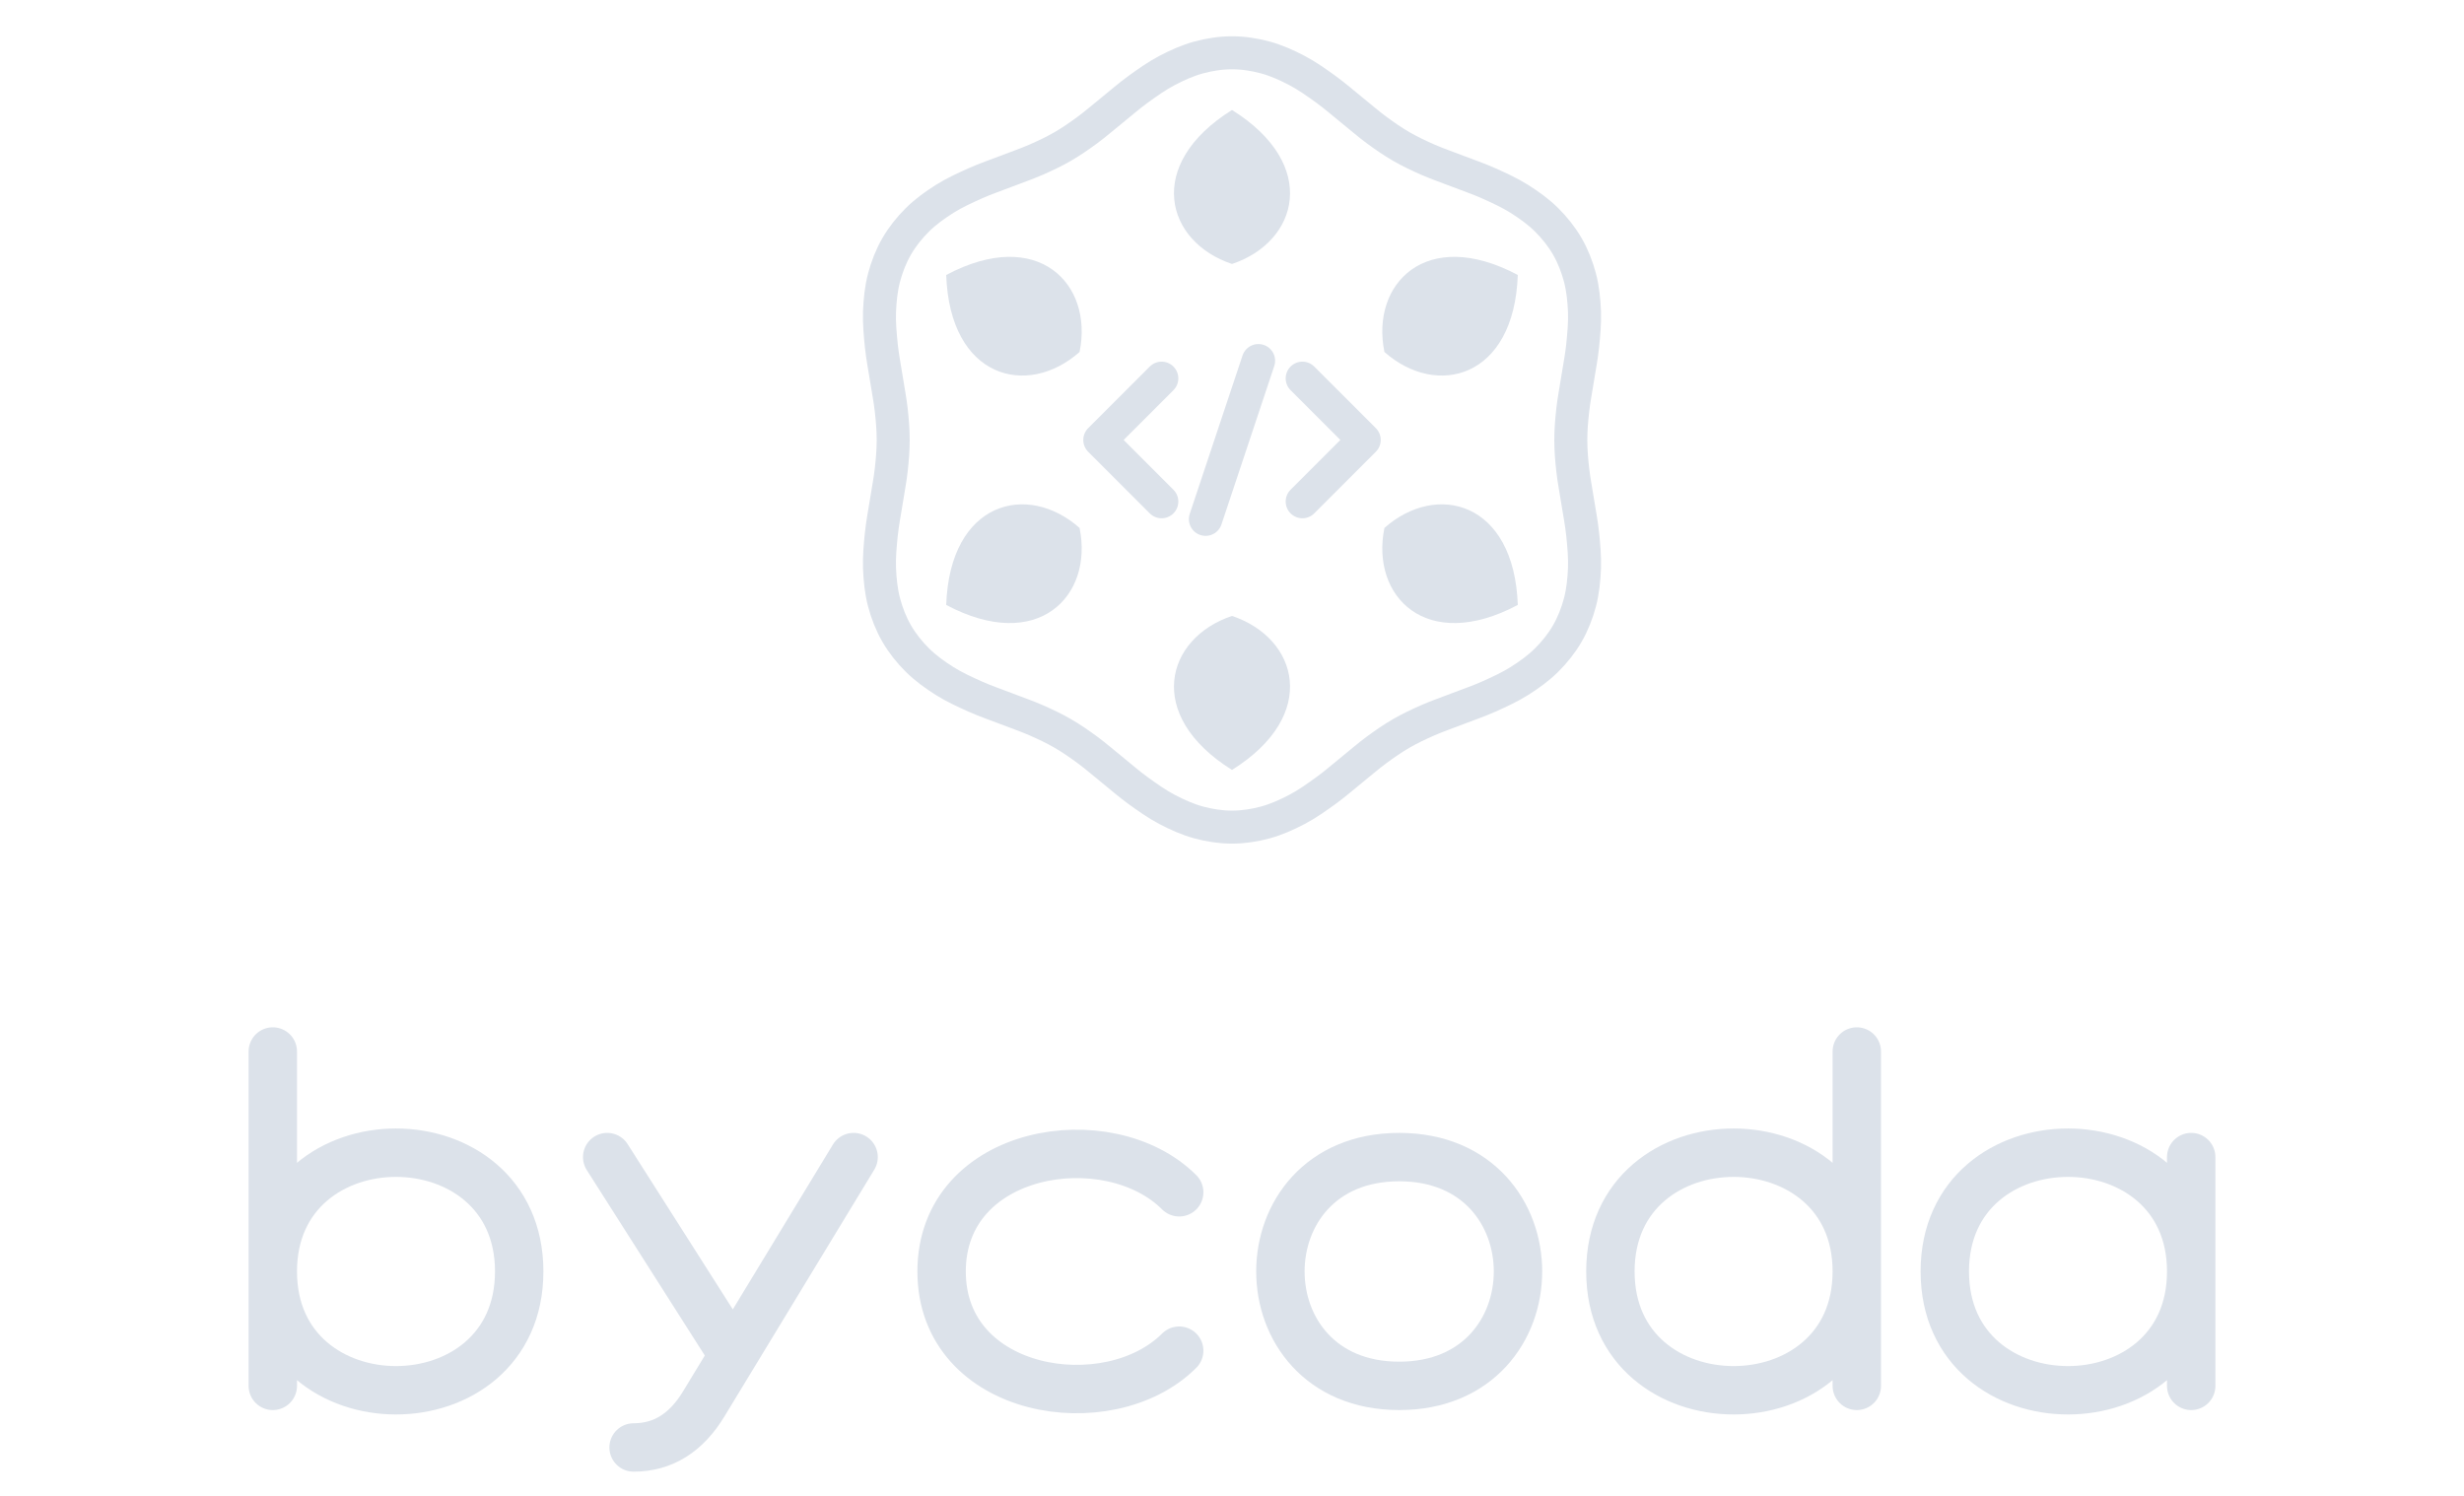
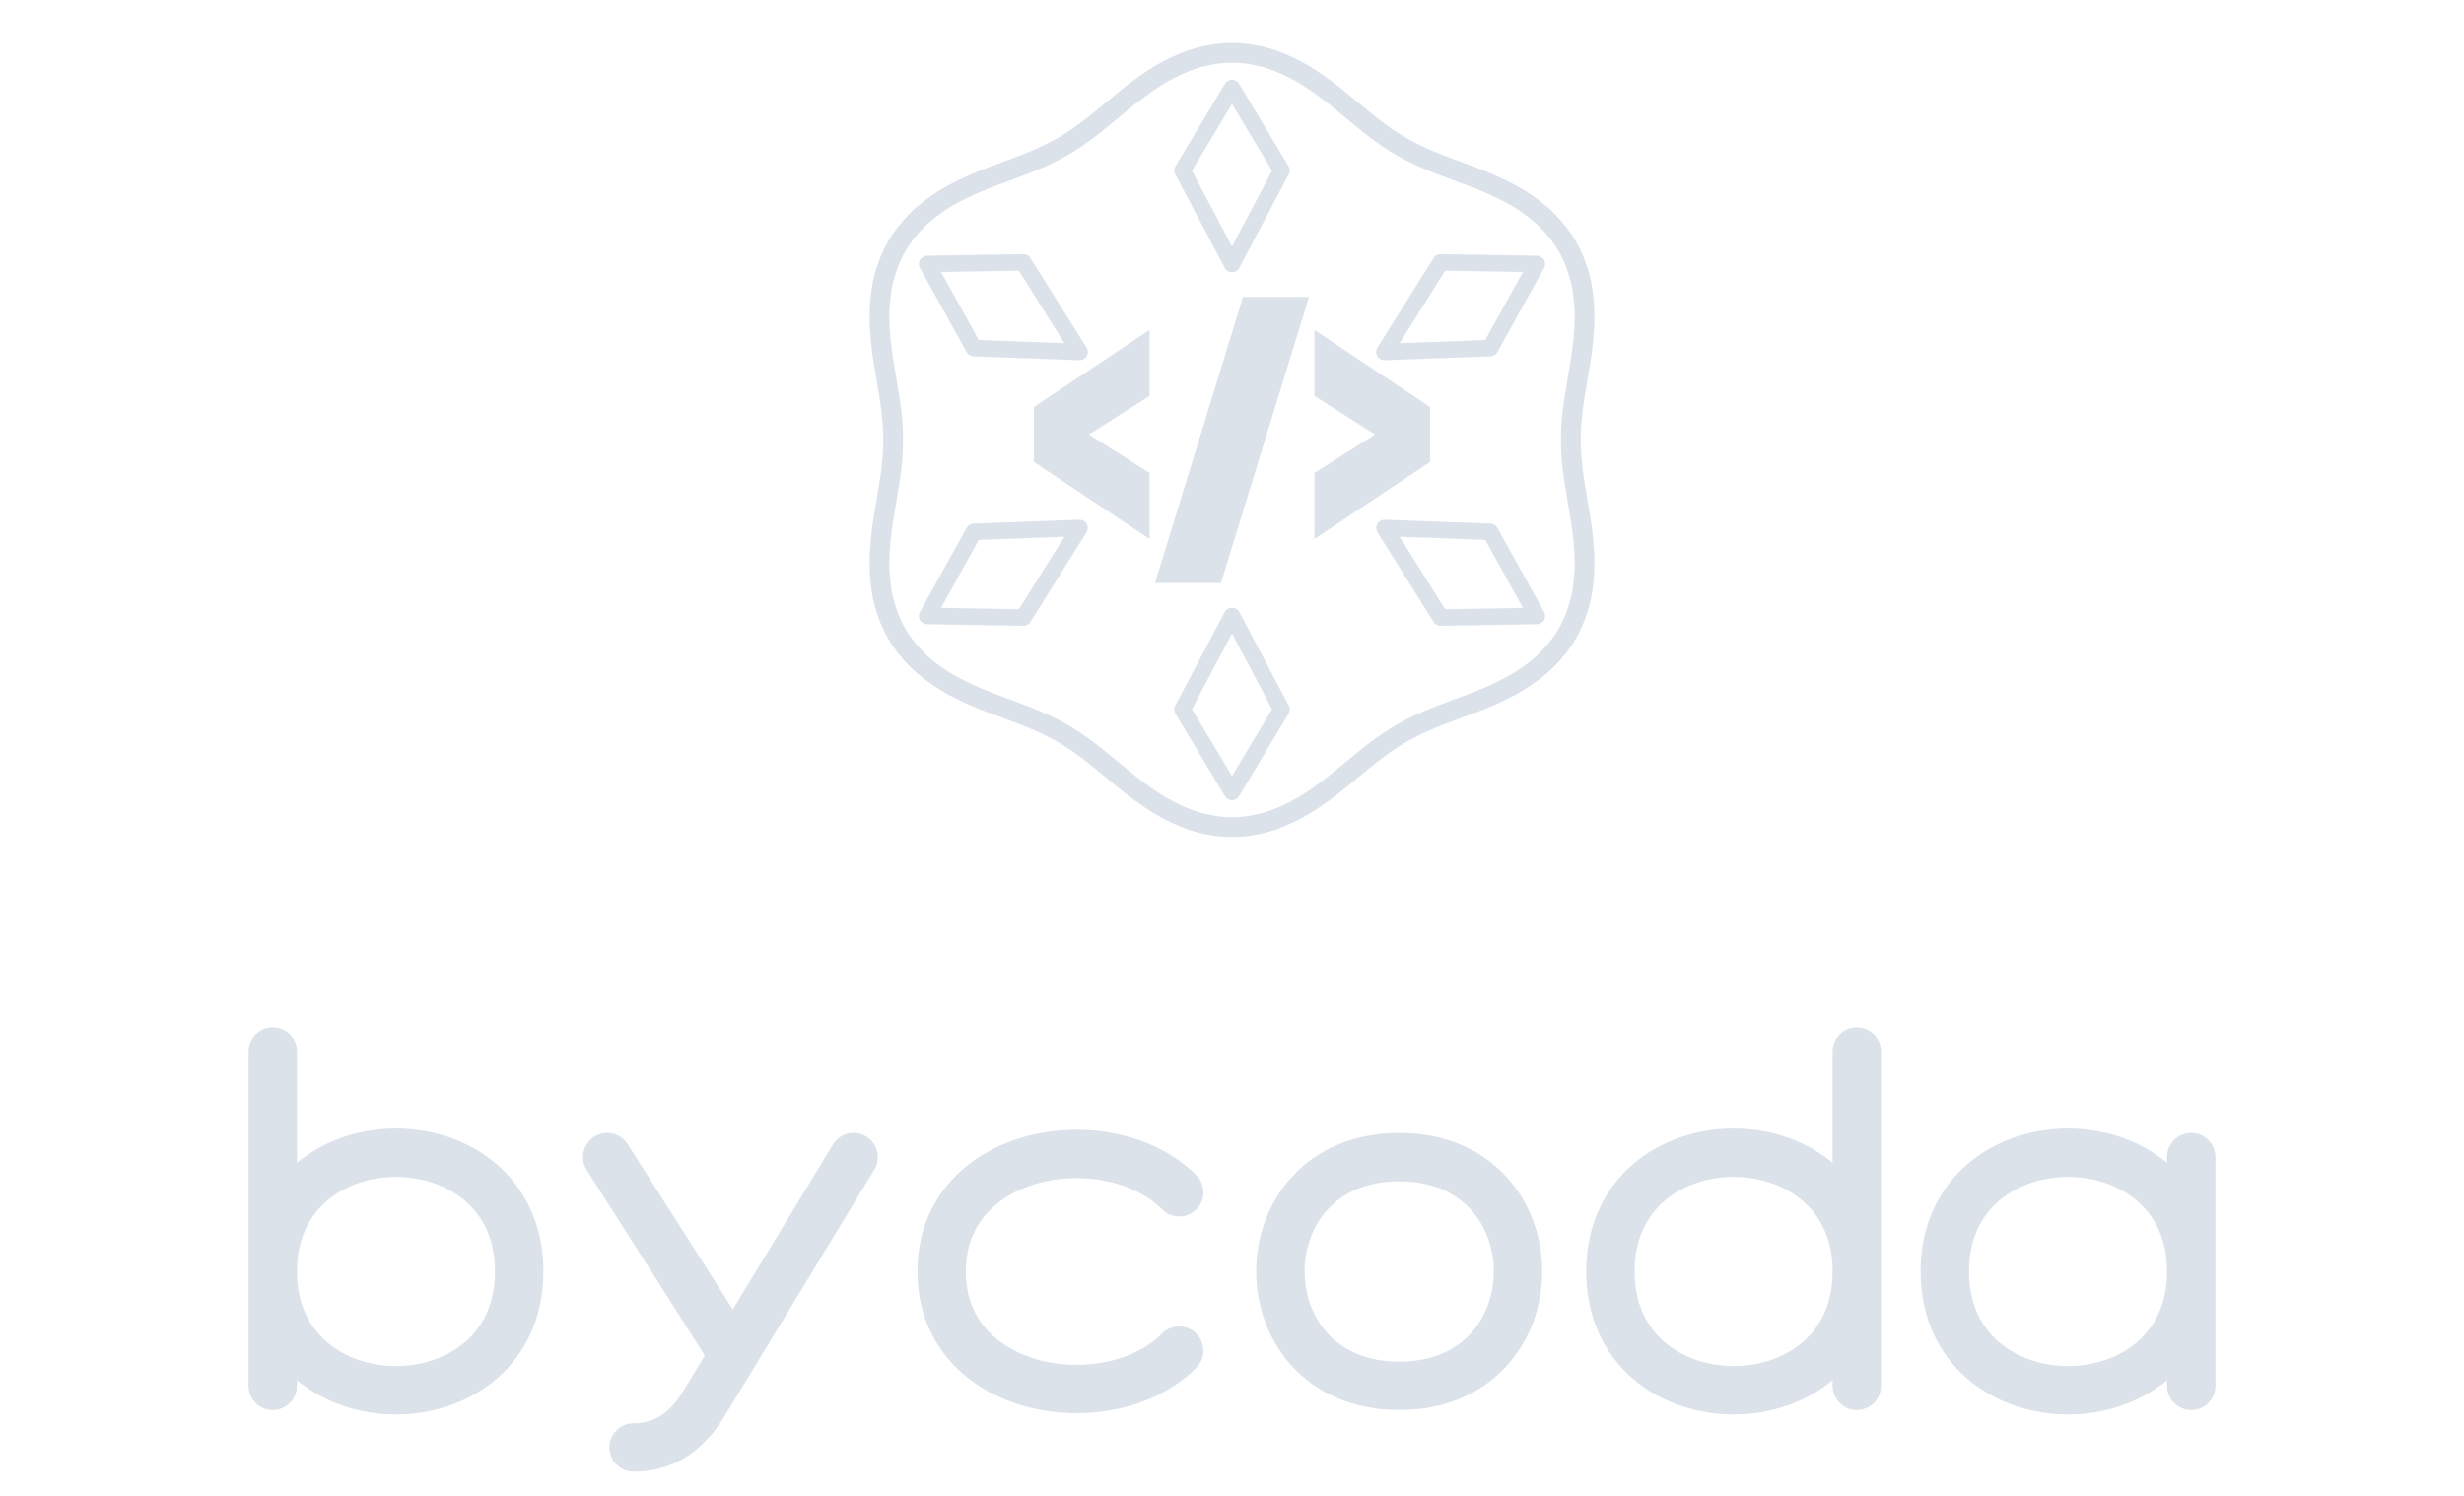
<svg xmlns="http://www.w3.org/2000/svg" width="280" height="170" viewBox="0 0 280 170" role="img" aria-label="bycoda">
  <g transform="translate(90 0) scale(1.25)">
    <g fill="none" stroke="#DCE2EA" stroke-linecap="round" stroke-linejoin="round">
-       <path d="M40.000 4.800C41.014 4.800 42.055 4.958 43.042 5.228C44.029 5.497 45.005 5.935 45.921 6.418C46.838 6.901 47.710 7.523 48.541 8.124C49.373 8.725 50.144 9.408 50.910 10.024C51.677 10.639 52.393 11.268 53.141 11.819C53.889 12.369 54.618 12.875 55.400 13.326C56.182 13.778 56.984 14.156 57.835 14.529C58.686 14.901 59.588 15.207 60.505 15.563C61.421 15.919 62.398 16.246 63.335 16.665C64.271 17.085 65.246 17.529 66.122 18.081C66.998 18.633 67.866 19.259 68.593 19.979C69.320 20.699 69.977 21.522 70.484 22.400C70.991 23.278 71.375 24.259 71.635 25.248C71.895 26.238 72.003 27.302 72.044 28.337C72.084 29.372 71.980 30.438 71.876 31.459C71.771 32.480 71.565 33.489 71.415 34.461C71.266 35.432 71.079 36.367 70.976 37.290C70.874 38.213 70.800 39.097 70.800 40.000C70.800 40.903 70.874 41.787 70.976 42.710C71.079 43.633 71.266 44.568 71.415 45.539C71.565 46.511 71.771 47.520 71.876 48.541C71.980 49.562 72.084 50.628 72.044 51.663C72.003 52.698 71.895 53.762 71.635 54.752C71.375 55.741 70.991 56.722 70.484 57.600C69.977 58.478 69.320 59.301 68.593 60.021C67.866 60.741 66.998 61.367 66.122 61.919C65.246 62.471 64.271 62.915 63.335 63.335C62.398 63.754 61.421 64.081 60.505 64.437C59.588 64.793 58.686 65.099 57.835 65.471C56.984 65.844 56.182 66.222 55.400 66.674C54.618 67.125 53.889 67.631 53.141 68.181C52.393 68.732 51.677 69.361 50.910 69.976C50.144 70.592 49.373 71.275 48.541 71.876C47.710 72.477 46.838 73.099 45.921 73.582C45.005 74.065 44.029 74.503 43.042 74.772C42.055 75.042 41.014 75.200 40.000 75.200C38.986 75.200 37.945 75.042 36.958 74.772C35.971 74.503 34.995 74.065 34.079 73.582C33.162 73.099 32.290 72.477 31.459 71.876C30.627 71.275 29.856 70.592 29.090 69.976C28.323 69.361 27.607 68.732 26.859 68.181C26.111 67.631 25.382 67.125 24.600 66.674C23.818 66.222 23.016 65.844 22.165 65.471C21.314 65.099 20.412 64.793 19.495 64.437C18.579 64.081 17.602 63.754 16.665 63.335C15.729 62.915 14.754 62.471 13.878 61.919C13.002 61.367 12.134 60.741 11.407 60.021C10.680 59.301 10.023 58.478 9.516 57.600C9.009 56.722 8.625 55.741 8.365 54.752C8.105 53.762 7.997 52.698 7.956 51.663C7.916 50.628 8.020 49.562 8.124 48.541C8.229 47.520 8.435 46.511 8.585 45.539C8.734 44.568 8.921 43.633 9.024 42.710C9.126 41.787 9.200 40.903 9.200 40.000C9.200 39.097 9.126 38.213 9.024 37.290C8.921 36.367 8.734 35.432 8.585 34.461C8.435 33.489 8.229 32.480 8.124 31.459C8.020 30.438 7.916 29.372 7.956 28.337C7.997 27.302 8.105 26.238 8.365 25.248C8.625 24.259 9.009 23.278 9.516 22.400C10.023 21.522 10.680 20.699 11.407 19.979C12.134 19.259 13.002 18.633 13.878 18.081C14.754 17.529 15.729 17.085 16.665 16.665C17.602 16.246 18.579 15.919 19.495 15.563C20.412 15.207 21.314 14.901 22.165 14.529C23.016 14.156 23.818 13.778 24.600 13.326C25.382 12.875 26.111 12.369 26.859 11.819C27.607 11.268 28.323 10.639 29.090 10.024C29.856 9.408 30.627 8.725 31.459 8.124C32.290 7.523 33.162 6.901 34.079 6.418C34.995 5.935 35.971 5.497 36.958 5.228C37.945 4.958 38.986 4.800 40.000 4.800Z" stroke-width="3" />
-       <path transform="rotate(0 40 40)" fill="#DCE2EA" stroke="none" d="M40 10C32 15 34 22 40 24C46 22 48 15 40 10Z" />
-       <path transform="rotate(60 40 40)" fill="#DCE2EA" stroke="none" d="M40 10C32 15 34 22 40 24C46 22 48 15 40 10Z" />
-       <path transform="rotate(120 40 40)" fill="#DCE2EA" stroke="none" d="M40 10C32 15 34 22 40 24C46 22 48 15 40 10Z" />
-       <path transform="rotate(180 40 40)" fill="#DCE2EA" stroke="none" d="M40 10C32 15 34 22 40 24C46 22 48 15 40 10Z" />
-       <path transform="rotate(240 40 40)" fill="#DCE2EA" stroke="none" d="M40 10C32 15 34 22 40 24C46 22 48 15 40 10Z" />
-       <path transform="rotate(300 40 40)" fill="#DCE2EA" stroke="none" d="M40 10C32 15 34 22 40 24C46 22 48 15 40 10Z" />
-       <path transform="translate(8 8) scale(.8)" stroke-width="3.8" d="M32 33l-7 7 7 7M48 33l7 7-7 7M43 31l-6 18" />
+       <path d="M40.000 4.800C41.014 4.800 42.055 4.958 43.042 5.228C44.029 5.497 45.005 5.935 45.921 6.418C46.838 6.901 47.710 7.523 48.541 8.124C49.373 8.725 50.144 9.408 50.910 10.024C51.677 10.639 52.393 11.268 53.141 11.819C53.889 12.369 54.618 12.875 55.400 13.326C56.182 13.778 56.984 14.156 57.835 14.529C58.686 14.901 59.588 15.207 60.505 15.563C61.421 15.919 62.398 16.246 63.335 16.665C64.271 17.085 65.246 17.529 66.122 18.081C66.998 18.633 67.866 19.259 68.593 19.979C69.320 20.699 69.977 21.522 70.484 22.400C70.991 23.278 71.375 24.259 71.635 25.248C71.895 26.238 72.003 27.302 72.044 28.337C72.084 29.372 71.980 30.438 71.876 31.459C71.771 32.480 71.565 33.489 71.415 34.461C71.266 35.432 71.079 36.367 70.976 37.290C70.874 38.213 70.800 39.097 70.800 40.000C70.800 40.903 70.874 41.787 70.976 42.710C71.079 43.633 71.266 44.568 71.415 45.539C71.565 46.511 71.771 47.520 71.876 48.541C71.980 49.562 72.084 50.628 72.044 51.663C72.003 52.698 71.895 53.762 71.635 54.752C71.375 55.741 70.991 56.722 70.484 57.600C69.977 58.478 69.320 59.301 68.593 60.021C67.866 60.741 66.998 61.367 66.122 61.919C65.246 62.471 64.271 62.915 63.335 63.335C62.398 63.754 61.421 64.081 60.505 64.437C59.588 64.793 58.686 65.099 57.835 65.471C56.984 65.844 56.182 66.222 55.400 66.674C54.618 67.125 53.889 67.631 53.141 68.181C52.393 68.732 51.677 69.361 50.910 69.976C50.144 70.592 49.373 71.275 48.541 71.876C47.710 72.477 46.838 73.099 45.921 73.582C45.005 74.065 44.029 74.503 43.042 74.772C42.055 75.042 41.014 75.200 40.000 75.200C38.986 75.200 37.945 75.042 36.958 74.772C35.971 74.503 34.995 74.065 34.079 73.582C33.162 73.099 32.290 72.477 31.459 71.876C30.627 71.275 29.856 70.592 29.090 69.976C28.323 69.361 27.607 68.732 26.859 68.181C26.111 67.631 25.382 67.125 24.600 66.674C23.818 66.222 23.016 65.844 22.165 65.471C21.314 65.099 20.412 64.793 19.495 64.437C18.579 64.081 17.602 63.754 16.665 63.335C15.729 62.915 14.754 62.471 13.878 61.919C13.002 61.367 12.134 60.741 11.407 60.021C10.680 59.301 10.023 58.478 9.516 57.600C9.009 56.722 8.625 55.741 8.365 54.752C8.105 53.762 7.997 52.698 7.956 51.663C7.916 50.628 8.020 49.562 8.124 48.541C8.229 47.520 8.435 46.511 8.585 45.539C8.734 44.568 8.921 43.633 9.024 42.710C9.126 41.787 9.200 40.903 9.200 40.000C9.200 39.097 9.126 38.213 9.024 37.290C8.921 36.367 8.734 35.432 8.585 34.461C8.435 33.489 8.229 32.480 8.124 31.459C8.020 30.438 7.916 29.372 7.956 28.337C7.997 27.302 8.105 26.238 8.365 25.248C8.625 24.259 9.009 23.278 9.516 22.400C10.023 21.522 10.680 20.699 11.407 19.979C12.134 19.259 13.002 18.633 13.878 18.081C14.754 17.529 15.729 17.085 16.665 16.665C17.602 16.246 18.579 15.919 19.495 15.563C20.412 15.207 21.314 14.901 22.165 14.529C23.016 14.156 23.818 13.778 24.600 13.326C25.382 12.875 26.111 12.369 26.859 11.819C27.607 11.268 28.323 10.639 29.090 10.024C29.856 9.408 30.627 8.725 31.459 8.124C32.290 7.523 33.162 6.901 34.079 6.418C34.995 5.935 35.971 5.497 36.958 5.228C37.945 4.958 38.986 4.800 40.000 4.800Z" stroke-width="1.8" />
+       <path data-tea-drop="0" transform="rotate(0 40 40)" stroke-width="1.5" d="M40 8L44.5 15.5L40 24L35.5 15.5Z" />
+       <path data-tea-drop="1" transform="rotate(60 40 40)" stroke-width="1.5" d="M40 8L44.5 15.5L40 24L35.5 15.5Z" />
+       <path data-tea-drop="2" transform="rotate(120 40 40)" stroke-width="1.5" d="M40 8L44.5 15.5L40 24L35.5 15.5Z" />
+       <path data-tea-drop="3" transform="rotate(180 40 40)" stroke-width="1.5" d="M40 8L44.5 15.5L40 24L35.5 15.5Z" />
+       <path data-tea-drop="4" transform="rotate(240 40 40)" stroke-width="1.5" d="M40 8L44.5 15.5L40 24L35.5 15.5Z" />
+       <path data-tea-drop="5" transform="rotate(300 40 40)" stroke-width="1.5" d="M40 8L44.5 15.5L40 24L35.5 15.5Z" />
+       <path fill="#DCE2EA" stroke="none" d="M32.5 30L22 37V42L32.5 49V43L27 39.5L32.5 36ZM47.5 30L58 37V42L47.5 49V43L53 39.5L47.5 36ZM41 27H47L39 53H33Z" />
    </g>
  </g>
  <g transform="translate(0 114)">
    <g transform="translate(0 -0.5)" fill="none" stroke="#DCE2EA" stroke-width="5.5" stroke-linecap="round" stroke-linejoin="round">
      <path transform="translate(31 0)" d="M0 6V44 M0 31C0 13 28 13 28 31S0 49 0 31Z" />
      <path transform="translate(69 0)" d="M0 18L14 40 M28 18L11 46Q8 51 3 51" />
      <path transform="translate(107 0)" d="M27 22C19 14 0 17 0 31S19 48 27 40" />
      <path transform="translate(145 0)" d="M14 18C32 18 32 44 14 44S-4 18 14 18Z" />
      <path transform="translate(183 0)" d="M28 6V44 M28 31C28 13 0 13 0 31S28 49 28 31Z" />
      <path transform="translate(221 0)" d="M28 18V44 M28 31C28 13 0 13 0 31S28 49 28 31Z" />
    </g>
  </g>
</svg>
